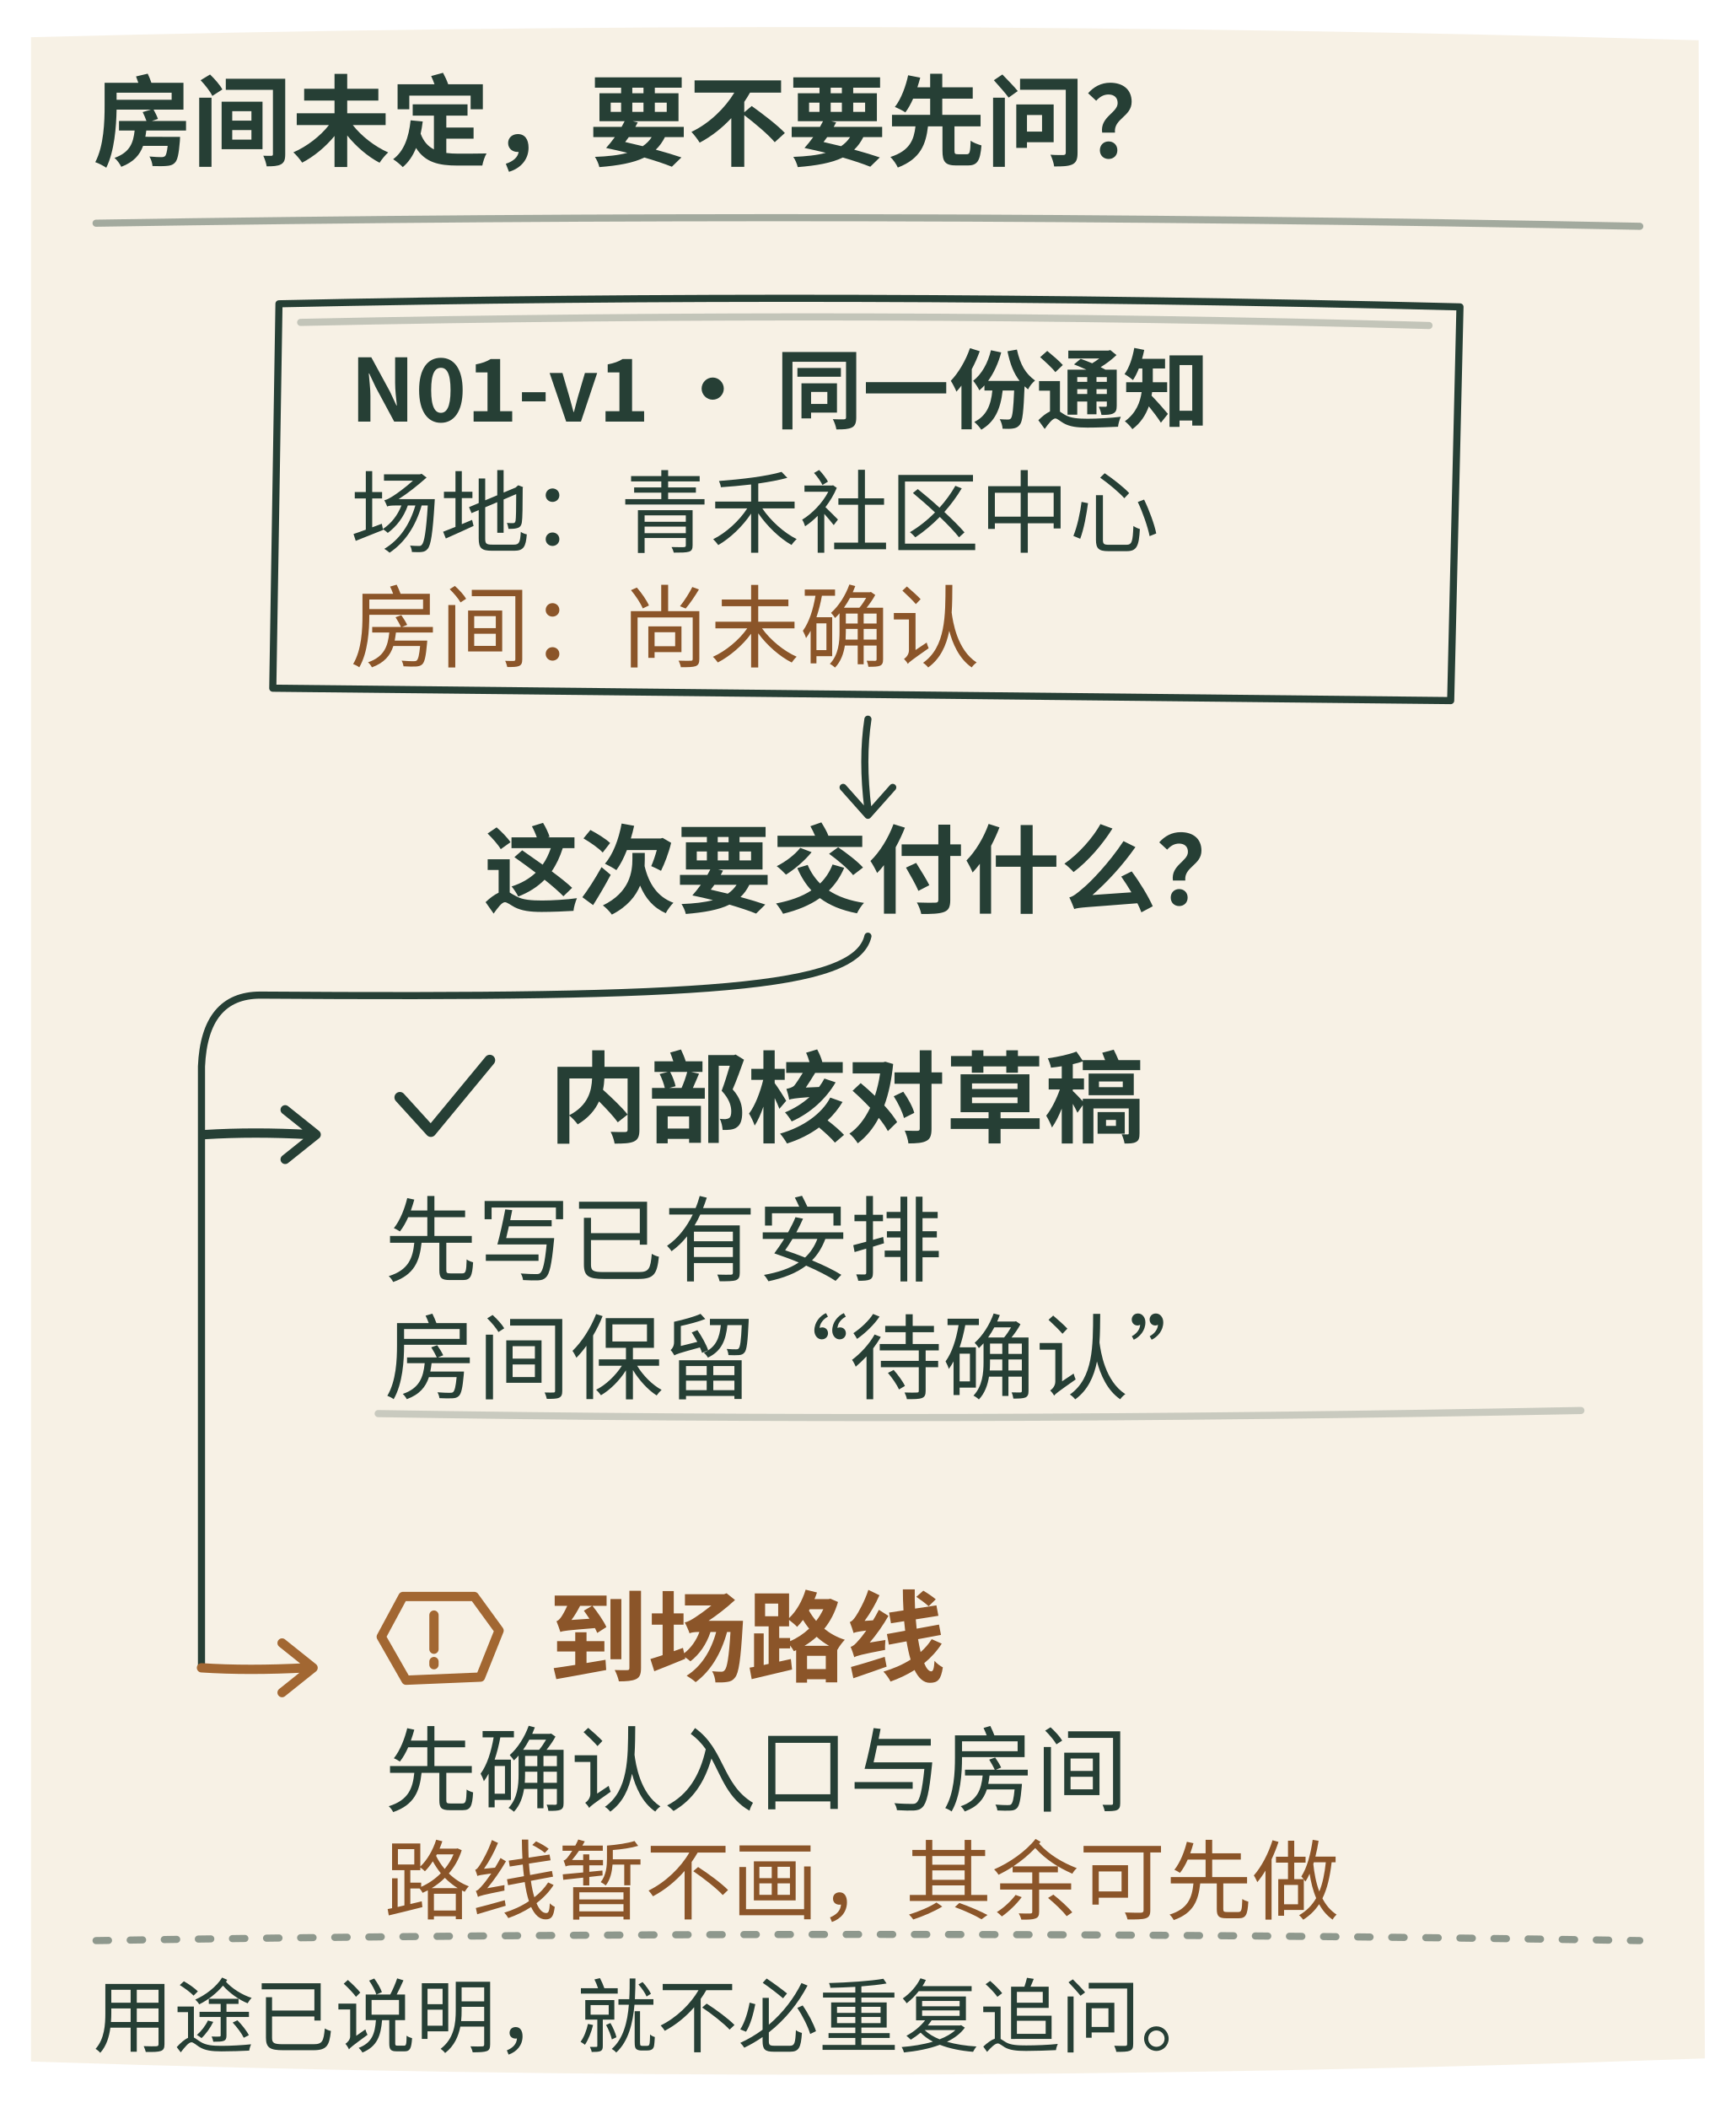
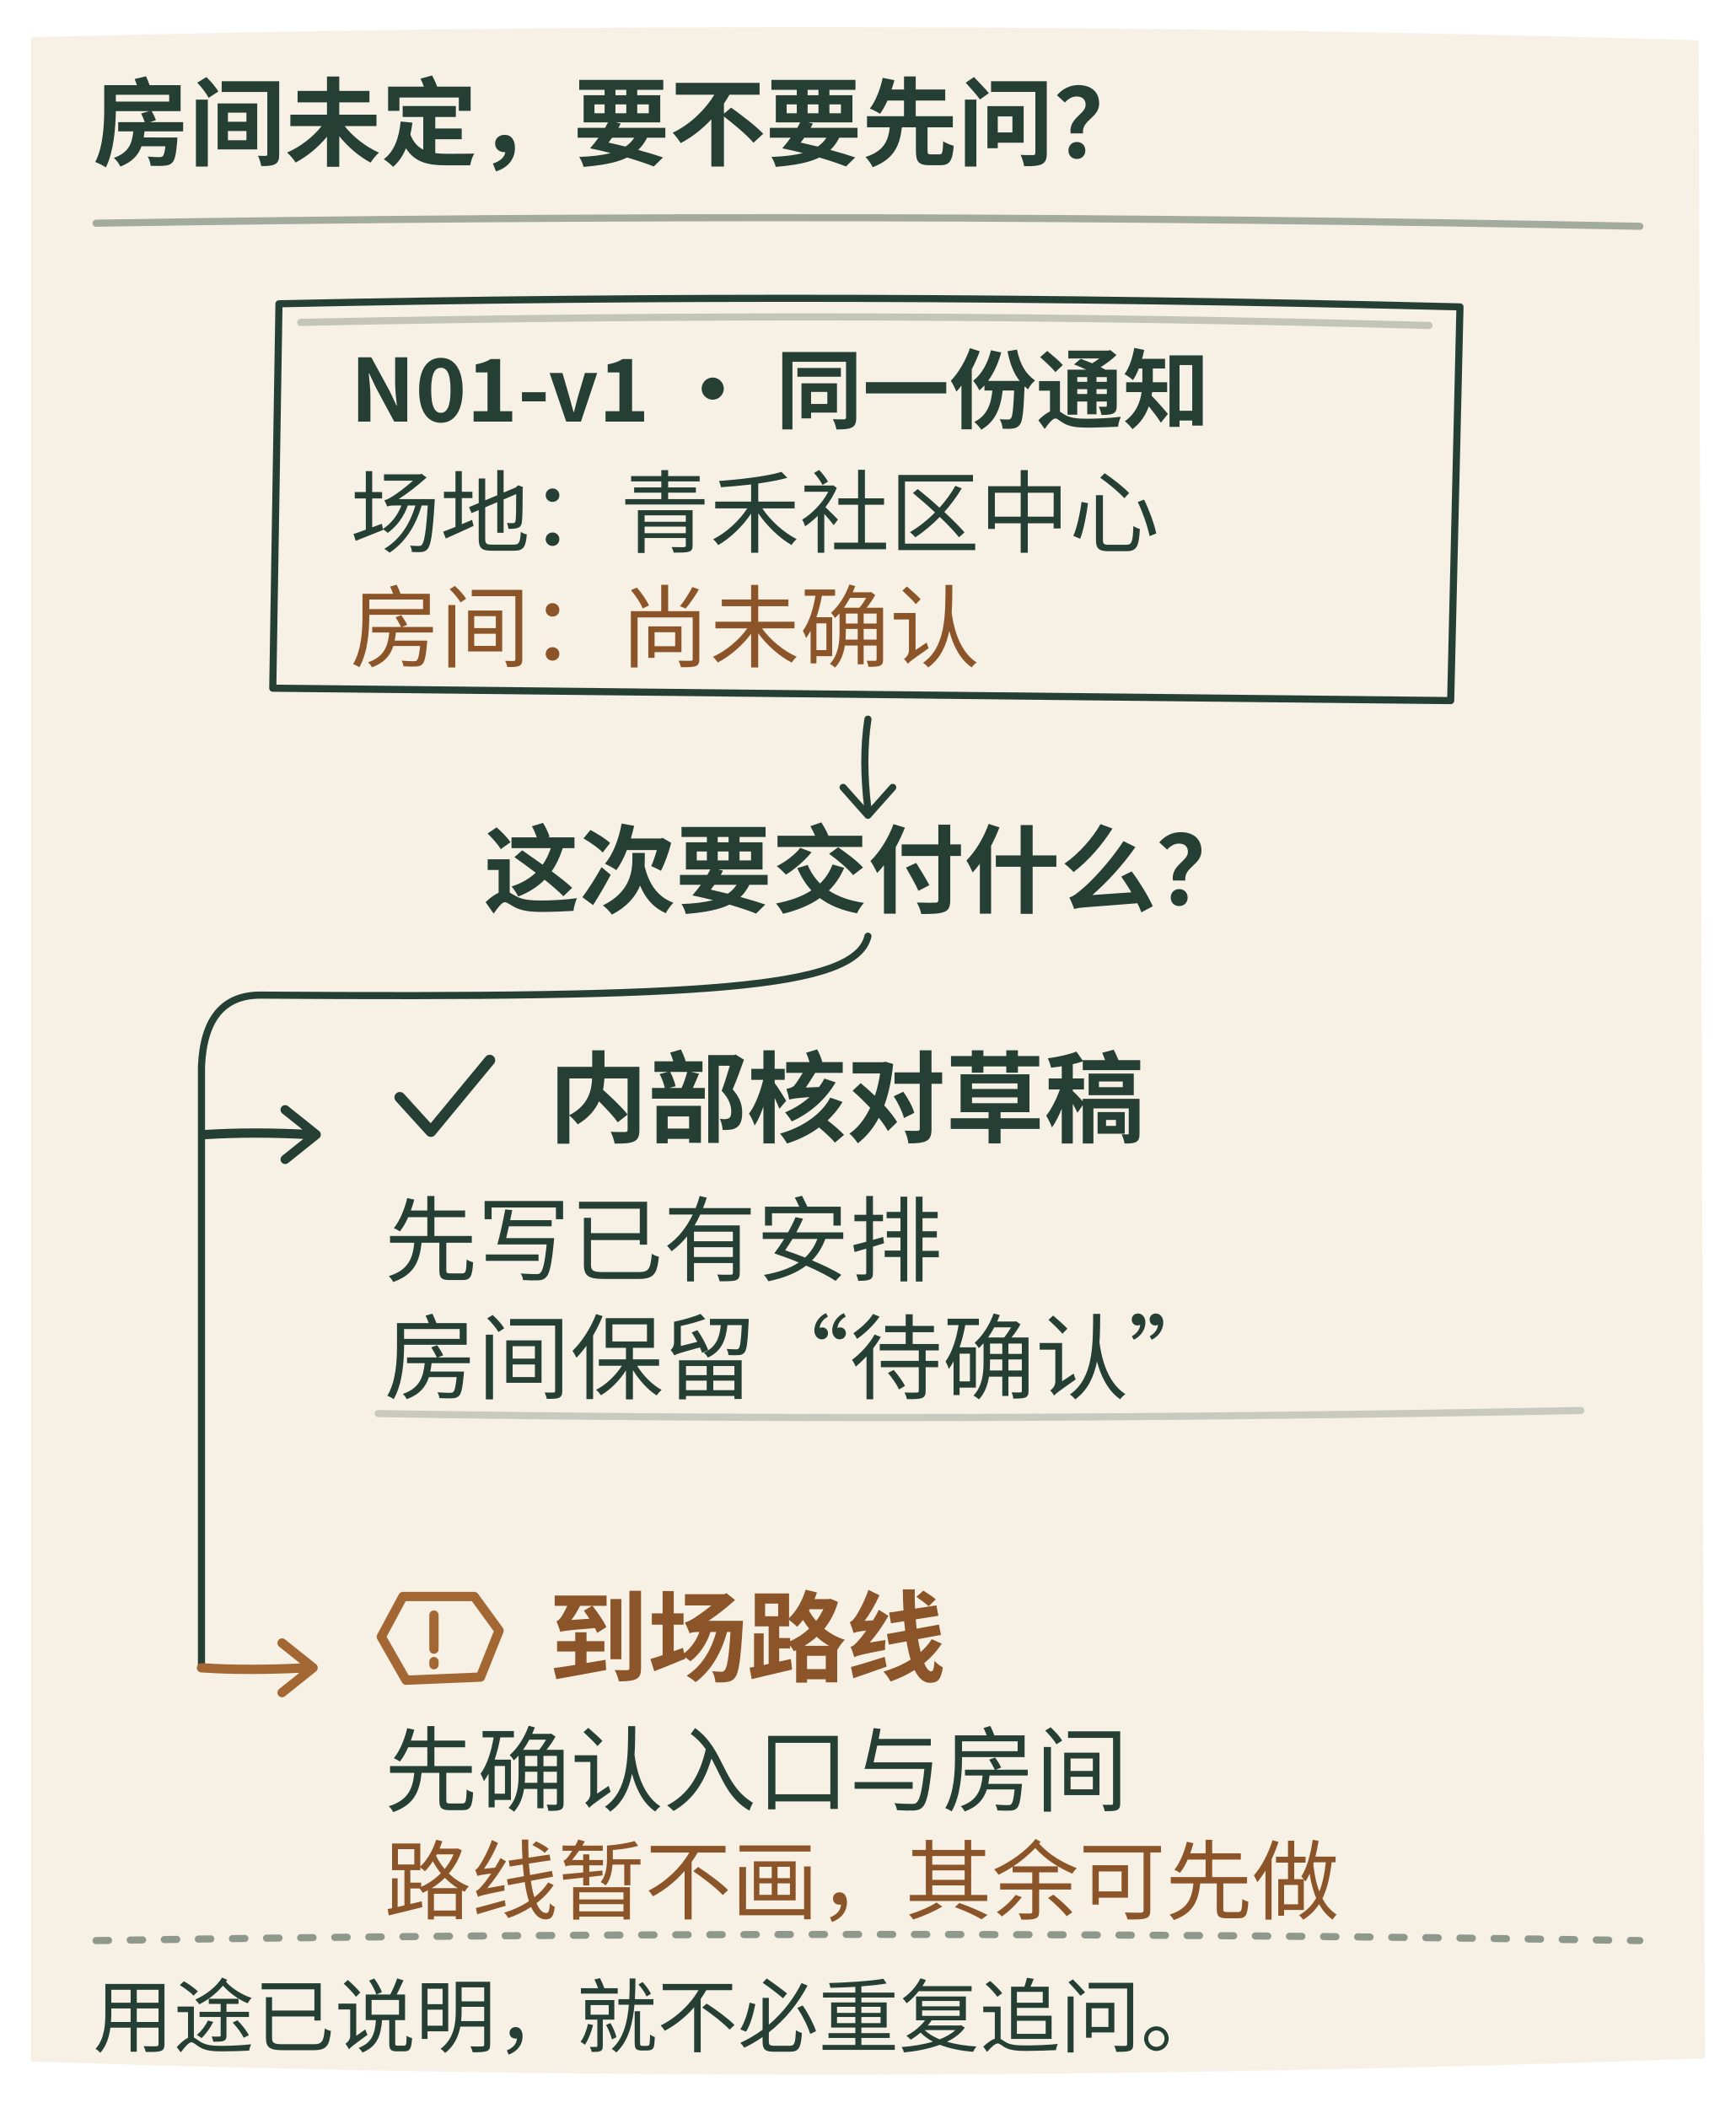
<svg xmlns="http://www.w3.org/2000/svg" viewBox="0 0 560 680" role="img" aria-label="同一个房间缺口，整理内部草稿时保留待确认，提供到场路线前则先取得场地依据" color="#263f35">
  <path d="M10 12 Q280 5 548 13 L550 664 Q278 674 10 665 Z" fill="#f7f1e5" />
  <g fill="none" stroke="currentColor" stroke-width="2.3" stroke-linecap="round" stroke-linejoin="round">
    <path d="M31 72 Q280 68 529 73" opacity=".4" />
    <path d="M90 98 Q273 94 471 99 L468 226 88 222 Z" />
    <path d="M97 104 Q284 100 461 105" opacity=".25" />
    <path d="M280 232 Q278 245 280 261 M272 254 L280 263 288 254" />
    <path d="M280 302 C276 319 228 322 84 321 Q66 321 65 344 L65 538" />
    <path d="M66 366 Q82 365 100 366 M92 358 L102 366 92 374" stroke-width="3" />
    <path d="M65 538 Q80 539 99 538 M91 530 L101 538 91 546" stroke="#a26732" stroke-width="3" />
    <path d="M129 354 L139 365 158 342" stroke-width="3.5" />
    <path d="M130 515 L153 515 161 526 155 541 131 542 123 528 Z" stroke="#a26732" stroke-width="3" />
    <path d="M140 521 L140 532 M140 536 L140 537" stroke="#a26732" stroke-width="3" />
    <path d="M122 456 Q308 459 510 455" opacity=".22" />
    <path d="M31 626 Q279 622 529 626" stroke-dasharray="4 7" opacity=".5" />
  </g>
  <g fill="#263f35" font-family="Microsoft YaHei, Noto Sans CJK SC, sans-serif">
-     <text x="30" y="51" font-size="32" font-weight="700">房间未定，要不要先问？</text>
+     <text x="30" y="51" font-size="31" font-weight="700">房间未定，要不要先问？</text>
    <text x="113" y="136" font-size="28" font-weight="700">N01-v1 · 同一份通知</text>
    <text x="113" y="176" font-size="29">场地：青禾社区中心</text>
    <text x="113" y="213" font-size="29" fill="#8b5529">房间：尚未确认</text>
    <text x="280" y="292" text-anchor="middle" font-size="31" font-weight="700">这次要交付什么？</text>
    <text x="177" y="366" font-size="32" font-weight="700">内部核对草稿</text>
    <text x="124" y="411" font-size="30">先写已有安排</text>
    <text x="124" y="449" font-size="30">房间保留“待确认”</text>
    <text x="177" y="540" font-size="32" font-weight="700" fill="#8b5529">到场路线</text>
    <text x="124" y="582" font-size="30">先确认入口与房间</text>
    <text x="124" y="617" font-size="28" fill="#8b5529">路线暂不画，其余可先做</text>
    <text x="30" y="660" font-size="26">用途已说明，就不必重复追问。</text>
  </g>
</svg>
